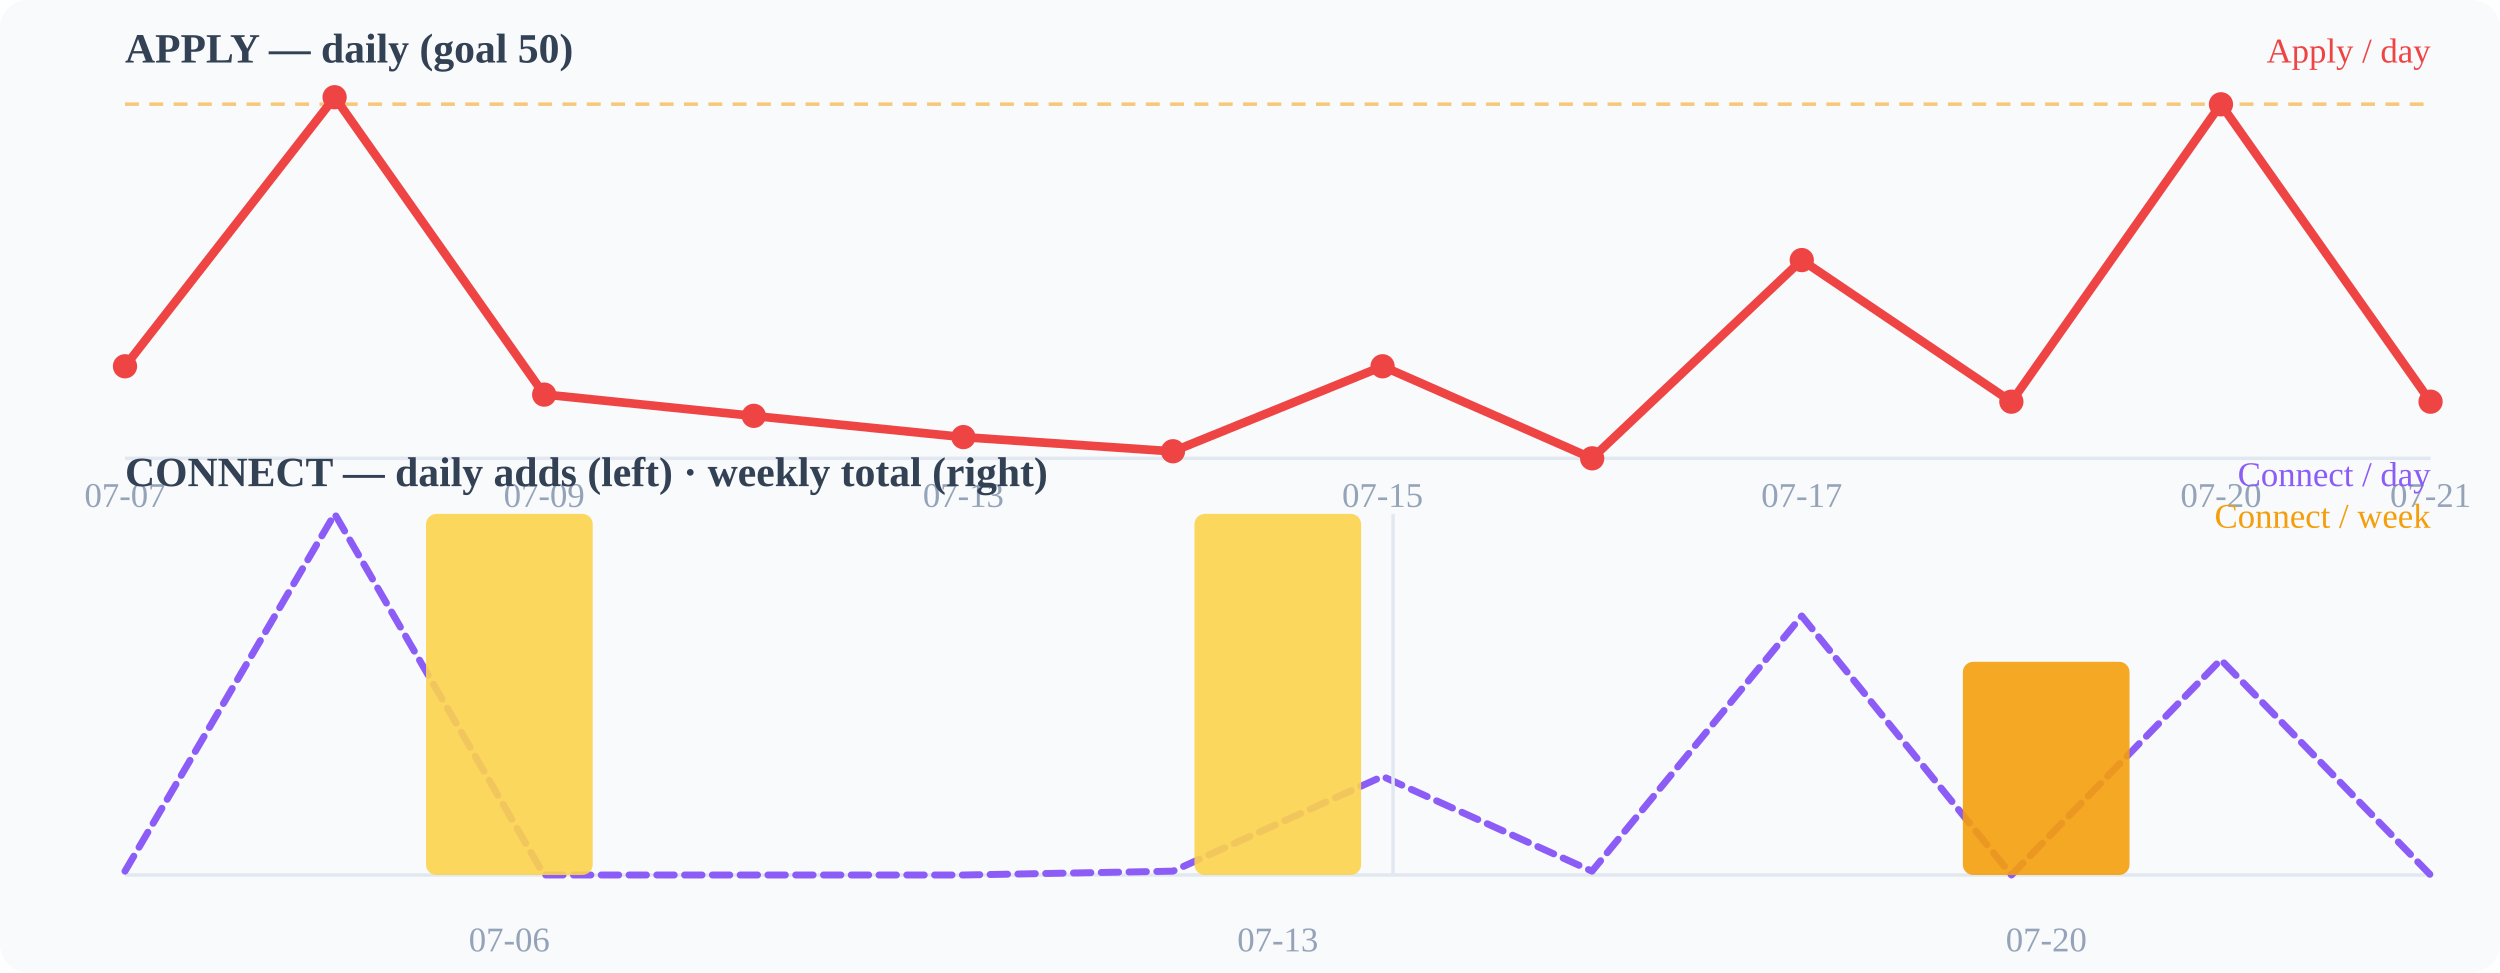
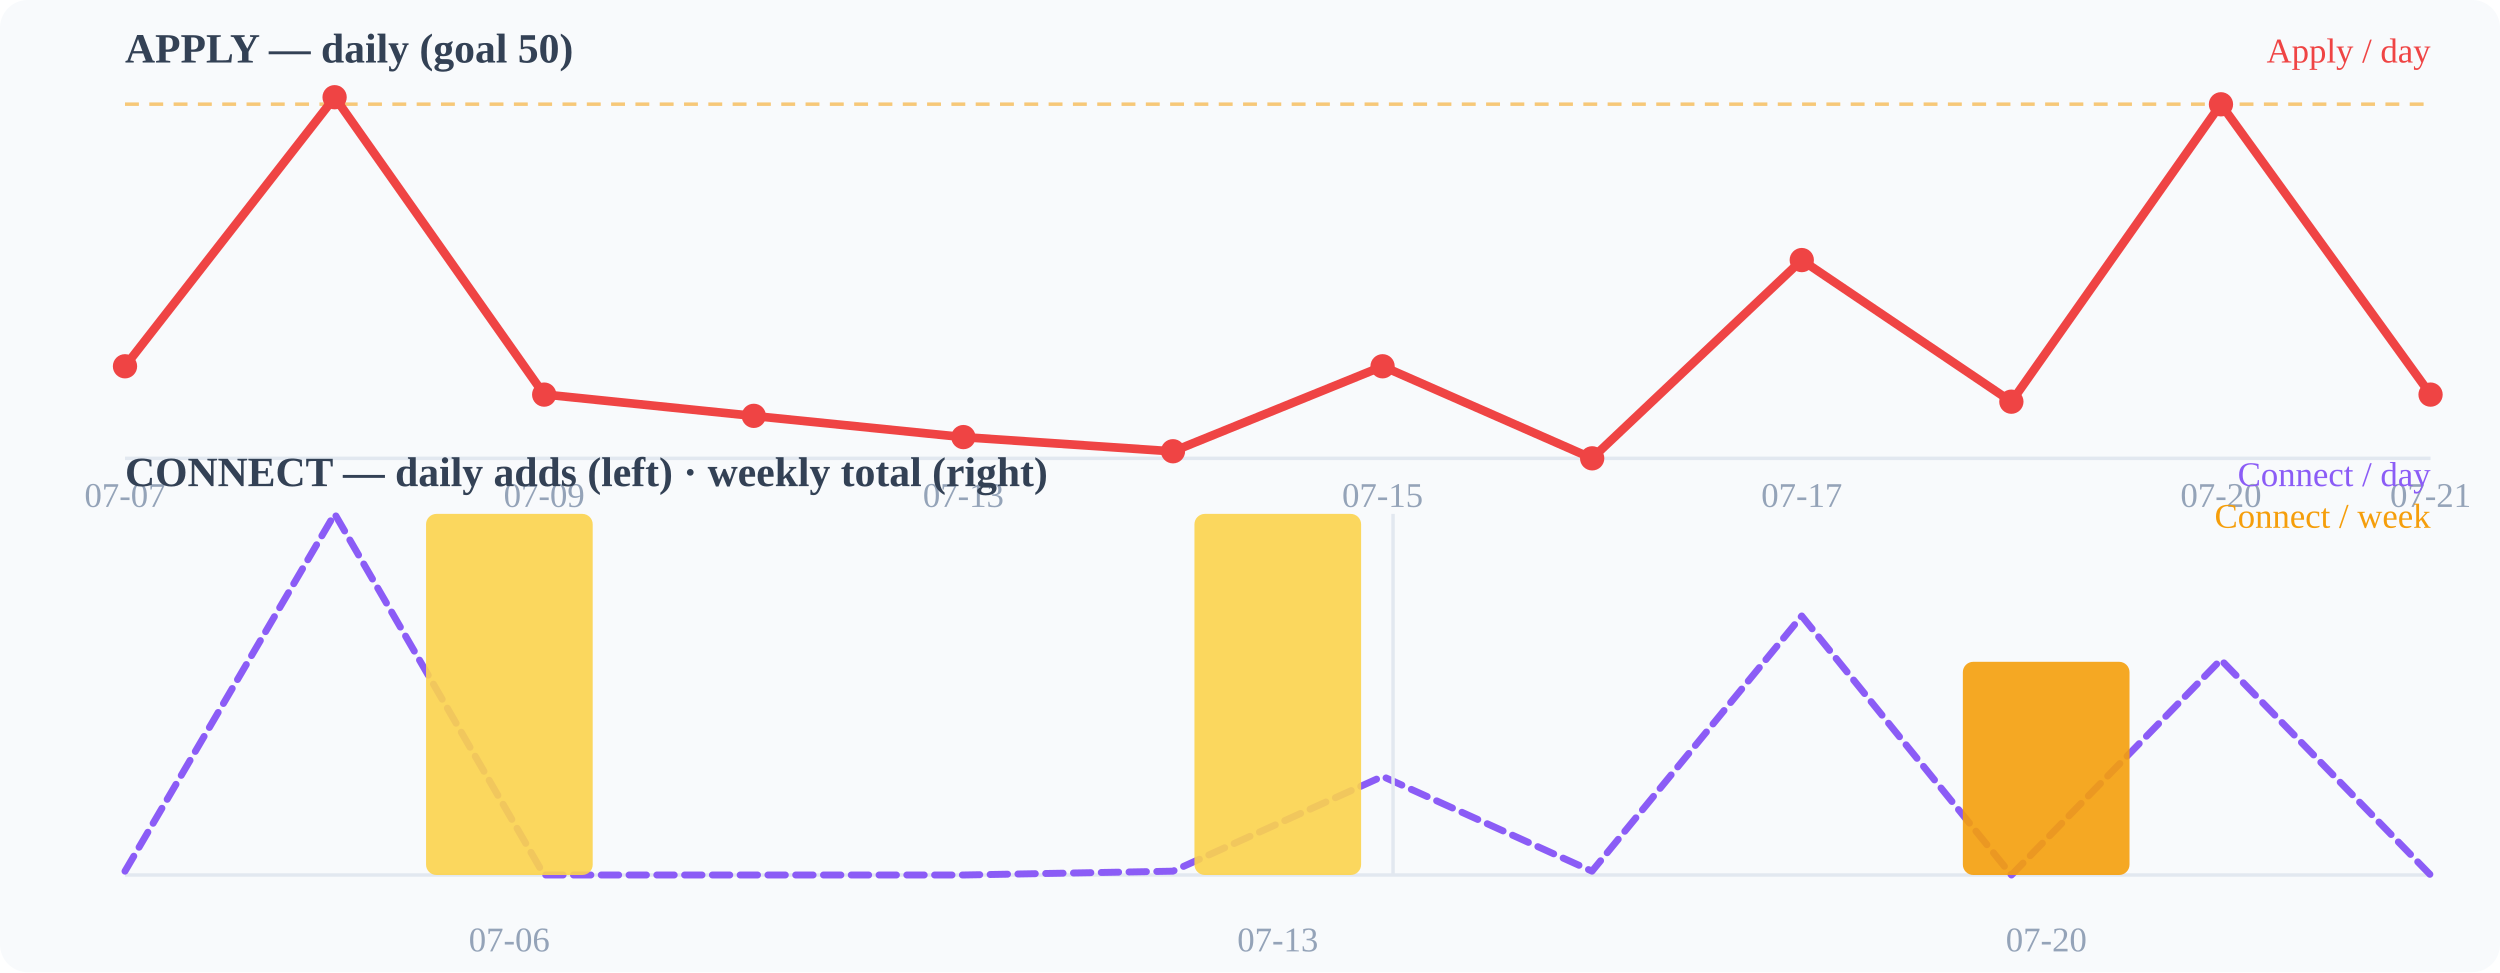
<svg xmlns="http://www.w3.org/2000/svg" width="720" height="280" viewBox="0 0 720 280">
  <rect width="720" height="280" fill="#f8fafc" rx="8" />
  <text x="36" y="18" font-size="12" font-weight="600" fill="#334155">APPLY — daily (goal 50)</text>
  <line x1="36" y1="132" x2="700" y2="132" stroke="#e2e8f0" stroke-width="1" />
  <line x1="36" y1="30.0" x2="700" y2="30.0" stroke="#f59e0b" stroke-width="1" stroke-dasharray="4 3" opacity="0.55" />
-   <polyline points="36.0,105.5 96.4,28.0 156.7,113.6 217.1,119.8 277.5,125.9 337.8,130.0 398.2,105.5 458.5,132.0 518.9,74.9 579.3,115.7 639.6,30.0 700.0,115.7" fill="none" stroke="#ef4444" stroke-width="2.5" stroke-linecap="round" stroke-linejoin="round" />
+   <polyline points="36.0,105.5 96.4,28.0 156.7,113.6 217.1,119.8 277.5,125.9 337.8,130.0 398.2,105.5 458.5,132.0 518.9,74.9 579.3,115.7 639.6,30.0 700.0,113.6" fill="none" stroke="#ef4444" stroke-width="2.5" stroke-linecap="round" stroke-linejoin="round" />
  <circle cx="36" cy="105.49" r="3.5" fill="#ef4444" />
  <circle cx="96.364" cy="28" r="3.5" fill="#ef4444" />
  <circle cx="156.727" cy="113.647" r="3.5" fill="#ef4444" />
  <circle cx="217.091" cy="119.765" r="3.5" fill="#ef4444" />
  <circle cx="277.455" cy="125.882" r="3.5" fill="#ef4444" />
  <circle cx="337.818" cy="129.961" r="3.5" fill="#ef4444" />
  <circle cx="398.182" cy="105.49" r="3.5" fill="#ef4444" />
  <circle cx="458.545" cy="132" r="3.5" fill="#ef4444" />
  <circle cx="518.909" cy="74.902" r="3.5" fill="#ef4444" />
  <circle cx="579.273" cy="115.686" r="3.5" fill="#ef4444" />
  <circle cx="639.636" cy="30.039" r="3.5" fill="#ef4444" />
-   <circle cx="700" cy="115.686" r="3.5" fill="#ef4444" />
+   <circle cx="700" cy="113.647" r="3.5" fill="#ef4444" />
  <text x="36" y="146" font-size="10" fill="#94a3b8" text-anchor="middle">07-07</text>
  <text x="156.727" y="146" font-size="10" fill="#94a3b8" text-anchor="middle">07-09</text>
  <text x="277.455" y="146" font-size="10" fill="#94a3b8" text-anchor="middle">07-13</text>
  <text x="398.182" y="146" font-size="10" fill="#94a3b8" text-anchor="middle">07-15</text>
  <text x="518.909" y="146" font-size="10" fill="#94a3b8" text-anchor="middle">07-17</text>
  <text x="639.636" y="146" font-size="10" fill="#94a3b8" text-anchor="middle">07-20</text>
  <text x="700" y="146" font-size="10" fill="#94a3b8" text-anchor="middle">07-21</text>
  <text x="36" y="140" font-size="12" font-weight="600" fill="#334155">CONNECT — daily adds (left) · weekly total (right)</text>
  <line x1="36" y1="252" x2="700" y2="252" stroke="#e2e8f0" stroke-width="1" />
  <polyline points="36.0,250.9 96.4,148.0 156.7,252.0 217.1,252.0 277.5,252.0 337.8,250.9 398.2,223.6 458.5,250.9 518.9,177.4 579.3,252.0 639.6,190.0 700.0,252.0" fill="none" stroke="#8b5cf6" stroke-width="2" stroke-linecap="round" stroke-linejoin="round" stroke-dasharray="5 3" />
  <rect x="122.7" y="148.0" width="48" height="104.0" rx="3" fill="#fcd34d" opacity="0.9" />
  <rect x="344.0" y="148.0" width="48" height="104.0" rx="3" fill="#fcd34d" opacity="0.9" />
  <rect x="565.3" y="190.6" width="48" height="61.4" rx="3" fill="#f59e0b" opacity="0.9" />
  <line x1="401.2" y1="148" x2="401.2" y2="252" stroke="#e2e8f0" stroke-width="1" />
  <text x="146.667" y="274" font-size="10" fill="#94a3b8" text-anchor="middle">07-06</text>
  <text x="368" y="274" font-size="10" fill="#94a3b8" text-anchor="middle">07-13</text>
  <text x="589.333" y="274" font-size="10" fill="#94a3b8" text-anchor="middle">07-20</text>
  <text x="700" y="18" font-size="10" fill="#ef4444" text-anchor="end">Apply / day</text>
  <text x="700" y="140" font-size="10" fill="#8b5cf6" text-anchor="end">Connect / day</text>
  <text x="700" y="152" font-size="10" fill="#f59e0b" text-anchor="end">Connect / week</text>
</svg>
